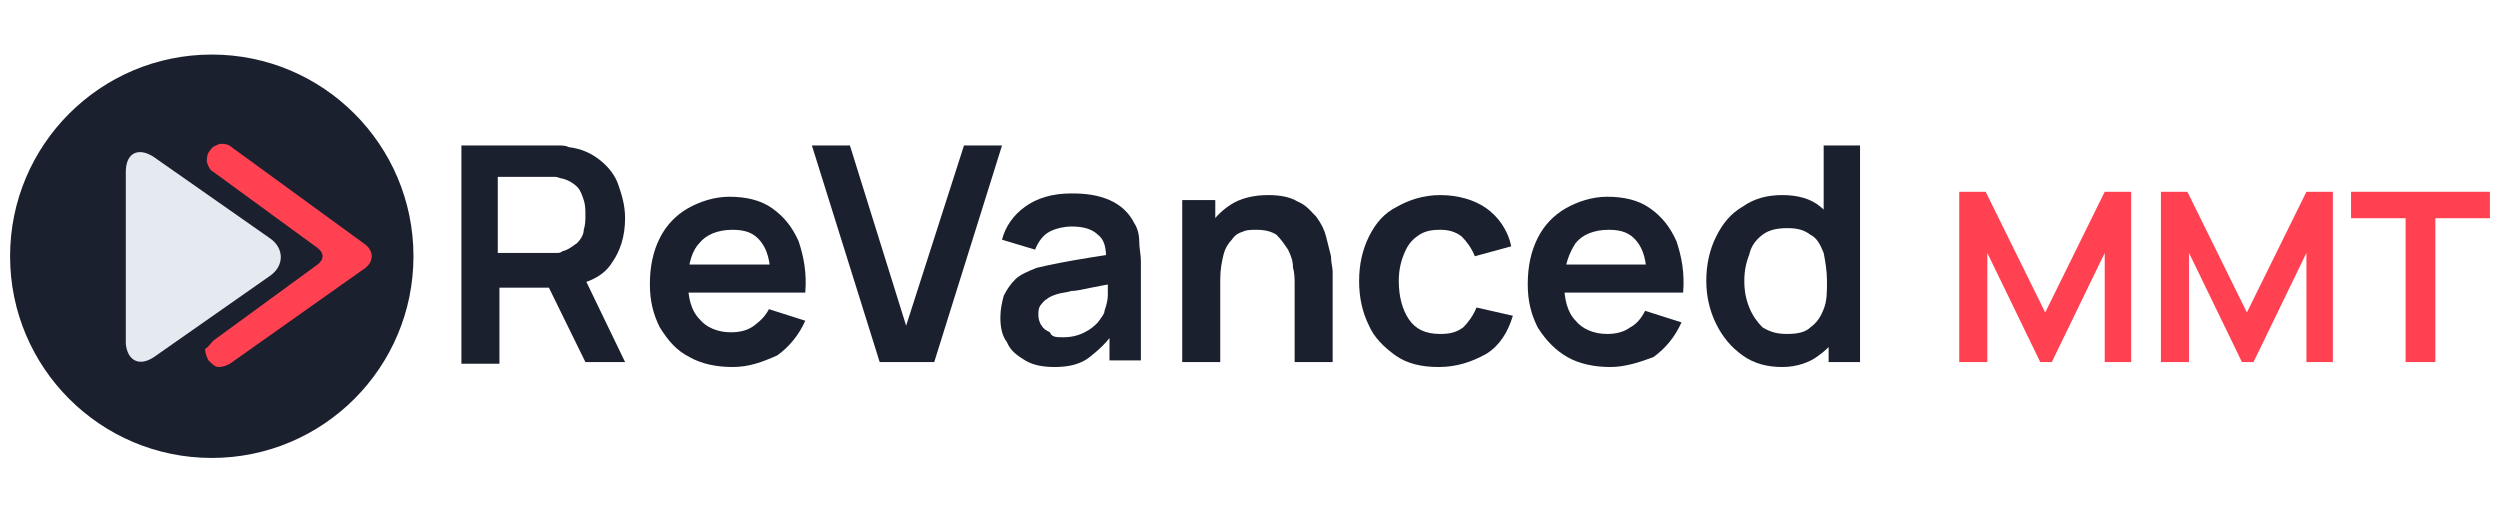
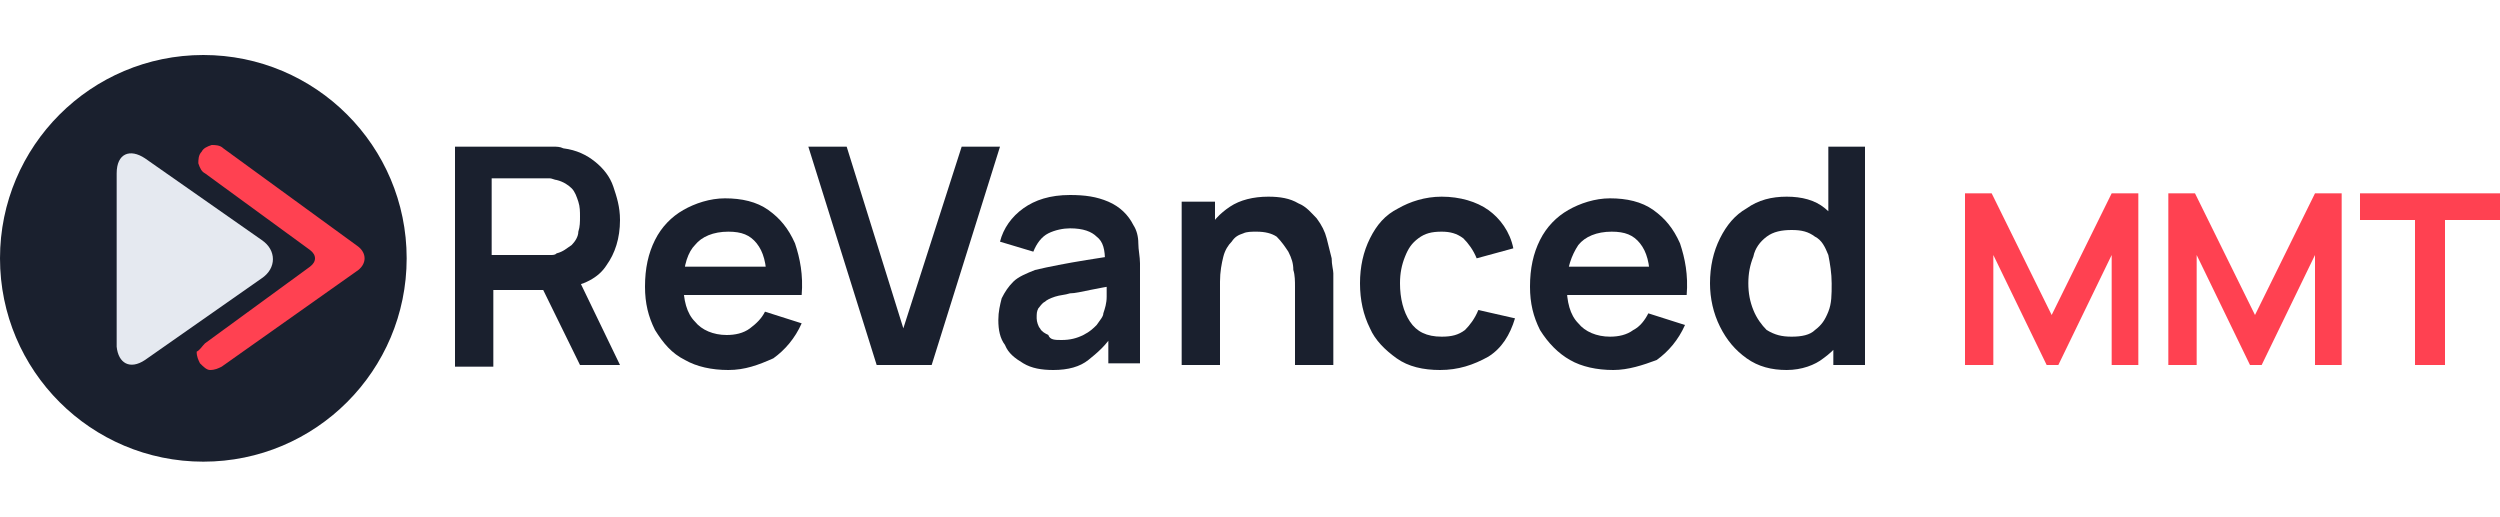
- <svg xmlns="http://www.w3.org/2000/svg" width="200" height="41" viewBox="0 0 150 31">
+ <svg xmlns="http://www.w3.org/2000/svg" width="150" height="31" viewBox="0 0 150 31">
  <style type="text/css">
	.st0{fill:#1A202E;}
	.st1{fill:#FF4151;}
	.st2{fill:#E5E9F0;}
</style>
  <g>
    <circle class="st0" cx="12.2" cy="15.5" r="12.2" />
    <g>
      <g>
        <path class="st1" d="M12.3,20.6l6.3-4.6c0.4-0.3,0.4-0.7,0-1l-6.3-4.6c-0.2-0.1-0.3-0.3-0.4-0.6c0-0.2,0-0.5,0.2-0.7     c0.1-0.2,0.3-0.3,0.6-0.4c0.2,0,0.5,0,0.7,0.2l8.1,5.9c0.5,0.4,0.5,1,0,1.4L13.3,22c-0.2,0.1-0.4,0.2-0.7,0.2     c-0.2,0-0.4-0.2-0.6-0.4c-0.1-0.2-0.2-0.4-0.2-0.7C12,21,12.1,20.8,12.3,20.6z" />
      </g>
      <g>
        <g>
          <path class="st2" d="M8.7,21.6l7-4.9c0.9-0.6,0.9-1.7,0-2.3l-7-4.9C7.8,8.9,7,9.2,7,10.4v10.4C7.1,21.8,7.8,22.2,8.7,21.6z" />
        </g>
      </g>
    </g>
  </g>
  <g>
    <path class="st0" d="M27.3,21.9V8.8h5.4c0.1,0,0.3,0,0.5,0c0.2,0,0.4,0,0.6,0.1c0.8,0.1,1.4,0.4,1.9,0.8c0.5,0.4,0.9,0.9,1.1,1.5   c0.2,0.6,0.4,1.2,0.4,2c0,1.1-0.3,2-0.8,2.7c-0.5,0.8-1.4,1.2-2.5,1.4l-0.9,0.1h-3.4v4.6H27.3z M29.5,15.3h3.1c0.1,0,0.3,0,0.4,0   c0.2,0,0.3,0,0.4-0.1c0.4-0.1,0.6-0.3,0.9-0.5c0.2-0.2,0.4-0.5,0.4-0.8c0.1-0.3,0.1-0.6,0.1-0.9c0-0.3,0-0.6-0.1-0.9   c-0.1-0.3-0.2-0.6-0.4-0.8c-0.2-0.2-0.5-0.4-0.9-0.5c-0.1,0-0.3-0.1-0.4-0.1c-0.2,0-0.3,0-0.4,0h-3.1V15.3z M34.8,21.9l-2.6-5.3   l2.2-0.5l2.8,5.8H34.8z" />
    <path class="st0" d="M43.7,22.2c-1,0-1.9-0.2-2.6-0.6c-0.8-0.4-1.3-1-1.8-1.8c-0.4-0.8-0.6-1.6-0.6-2.6c0-1.1,0.2-2,0.6-2.8   c0.4-0.8,1-1.4,1.7-1.8c0.7-0.4,1.6-0.7,2.5-0.7c1,0,1.9,0.2,2.6,0.7c0.7,0.5,1.2,1.1,1.6,2c0.3,0.9,0.5,1.9,0.4,3.1H46v-0.8   c0-1.1-0.2-1.8-0.6-2.3c-0.4-0.5-0.9-0.7-1.7-0.7c-0.9,0-1.6,0.3-2,0.8C41.3,15.1,41,15.9,41,17c0,1,0.2,1.8,0.7,2.3   c0.4,0.5,1.1,0.8,1.9,0.8c0.5,0,1-0.1,1.4-0.4s0.7-0.6,0.9-1l2.2,0.7c-0.4,0.9-1,1.6-1.7,2.1C45.5,21.9,44.7,22.2,43.7,22.2z    M40.4,17.6V16h6.7v1.7H40.4z" />
    <path class="st0" d="M52.6,21.9L48.5,8.8h2.3l3.4,10.9l3.5-10.9h2.3l-4.1,13.1H52.6z" />
    <path class="st0" d="M63.2,22.2c-0.7,0-1.3-0.1-1.8-0.4c-0.5-0.3-0.9-0.6-1.1-1.1c-0.3-0.4-0.4-0.9-0.4-1.5c0-0.5,0.1-0.9,0.2-1.3   c0.2-0.4,0.4-0.7,0.7-1c0.3-0.3,0.8-0.5,1.3-0.7c0.4-0.1,0.9-0.2,1.4-0.3c0.5-0.1,1.1-0.2,1.7-0.3c0.6-0.1,1.3-0.2,1.9-0.3   l-0.8,0.4c0-0.7-0.1-1.2-0.5-1.5c-0.3-0.3-0.8-0.5-1.6-0.5c-0.4,0-0.9,0.1-1.3,0.3c-0.4,0.2-0.7,0.6-0.9,1.1l-2-0.6   c0.2-0.8,0.7-1.5,1.4-2s1.6-0.8,2.8-0.8c0.9,0,1.6,0.1,2.3,0.4c0.7,0.3,1.2,0.8,1.5,1.4c0.2,0.3,0.3,0.7,0.3,1.1   c0,0.4,0.1,0.8,0.1,1.2v6h-1.9v-2.1l0.3,0.3c-0.4,0.7-1,1.2-1.5,1.6C64.8,22,64.1,22.2,63.2,22.2z M63.7,20.4   c0.5,0,0.9-0.1,1.3-0.3c0.4-0.2,0.6-0.4,0.8-0.6c0.2-0.3,0.4-0.5,0.4-0.7c0.1-0.3,0.2-0.6,0.2-1c0-0.4,0-0.7,0-0.9l0.7,0.2   c-0.7,0.1-1.2,0.2-1.7,0.3c-0.5,0.1-0.9,0.2-1.2,0.2c-0.3,0.1-0.6,0.1-0.9,0.2c-0.3,0.1-0.5,0.2-0.6,0.3c-0.2,0.1-0.3,0.3-0.4,0.4   c-0.1,0.2-0.1,0.3-0.1,0.6c0,0.2,0.1,0.5,0.2,0.6c0.1,0.2,0.3,0.3,0.5,0.4C63,20.4,63.3,20.4,63.7,20.4z" />
    <path class="st0" d="M70.9,21.9v-9.8h2v3h0.3v6.8H70.9z M77.7,21.9v-4.7c0-0.3,0-0.7-0.1-1c0-0.4-0.1-0.7-0.3-1.1   c-0.2-0.3-0.4-0.6-0.7-0.9c-0.3-0.2-0.7-0.3-1.2-0.3c-0.3,0-0.6,0-0.8,0.1c-0.3,0.1-0.5,0.2-0.7,0.5c-0.2,0.2-0.4,0.5-0.5,0.9   c-0.1,0.4-0.2,0.9-0.2,1.5l-1.3-0.6c0-0.8,0.2-1.6,0.5-2.3c0.3-0.7,0.8-1.2,1.4-1.6c0.6-0.4,1.4-0.6,2.3-0.6c0.7,0,1.3,0.1,1.8,0.4   c0.5,0.2,0.8,0.6,1.1,0.9c0.3,0.4,0.5,0.8,0.6,1.2c0.1,0.4,0.2,0.8,0.3,1.2c0,0.4,0.1,0.7,0.1,0.9v5.5H77.7z" />
    <path class="st0" d="M86.4,22.2c-1,0-1.9-0.2-2.6-0.7c-0.7-0.5-1.3-1.1-1.6-1.8c-0.4-0.8-0.6-1.7-0.6-2.7c0-1,0.2-1.9,0.6-2.7   c0.4-0.8,0.9-1.4,1.7-1.8c0.7-0.4,1.6-0.7,2.6-0.7c1.1,0,2.1,0.3,2.8,0.8s1.3,1.3,1.5,2.3l-2.2,0.6c-0.2-0.5-0.5-0.9-0.8-1.2   c-0.4-0.3-0.8-0.4-1.3-0.4c-0.6,0-1,0.1-1.4,0.4c-0.4,0.3-0.6,0.6-0.8,1.1c-0.2,0.5-0.3,1-0.3,1.6c0,0.9,0.2,1.7,0.6,2.3   c0.4,0.6,1,0.9,1.9,0.9c0.6,0,1-0.1,1.4-0.4c0.3-0.3,0.6-0.7,0.8-1.2l2.2,0.5c-0.3,1-0.8,1.8-1.6,2.3   C88.4,21.9,87.5,22.2,86.4,22.2z" />
    <path class="st0" d="M96.8,22.2c-1,0-1.9-0.2-2.6-0.6s-1.3-1-1.8-1.8c-0.4-0.8-0.6-1.6-0.6-2.6c0-1.1,0.2-2,0.6-2.8   c0.4-0.8,1-1.4,1.7-1.8c0.7-0.4,1.6-0.7,2.5-0.7c1,0,1.9,0.2,2.6,0.7c0.7,0.5,1.2,1.1,1.6,2c0.3,0.9,0.5,1.9,0.4,3.1H99v-0.8   c0-1.1-0.2-1.8-0.6-2.3c-0.4-0.5-0.9-0.7-1.7-0.7c-0.9,0-1.6,0.3-2,0.8c-0.4,0.6-0.7,1.4-0.7,2.4c0,1,0.2,1.8,0.7,2.3   c0.4,0.5,1.1,0.8,1.9,0.8c0.5,0,1-0.1,1.4-0.4c0.4-0.2,0.7-0.6,0.9-1l2.2,0.7c-0.4,0.9-1,1.6-1.7,2.1   C98.6,21.9,97.7,22.2,96.8,22.2z M93.4,17.6V16h6.7v1.7H93.4z" />
    <path class="st0" d="M107.2,22.2c-0.9,0-1.7-0.2-2.4-0.7c-0.7-0.5-1.2-1.1-1.6-1.9c-0.4-0.8-0.6-1.7-0.6-2.6c0-1,0.2-1.9,0.6-2.7   c0.4-0.8,0.9-1.4,1.6-1.8c0.7-0.5,1.5-0.7,2.4-0.7c0.9,0,1.7,0.2,2.3,0.7c0.6,0.5,1.1,1.1,1.4,1.8c0.3,0.8,0.5,1.7,0.5,2.7   c0,1-0.2,1.9-0.5,2.6c-0.3,0.8-0.8,1.4-1.5,1.9C108.9,21.9,108.1,22.2,107.2,22.2z M107.5,20.2c0.6,0,1.1-0.1,1.4-0.4   c0.4-0.3,0.6-0.6,0.8-1.1c0.2-0.5,0.2-1,0.2-1.7c0-0.6-0.1-1.2-0.2-1.7c-0.2-0.5-0.4-0.9-0.8-1.1c-0.4-0.3-0.8-0.4-1.4-0.4   c-0.6,0-1.1,0.1-1.5,0.4c-0.4,0.3-0.7,0.7-0.8,1.2c-0.2,0.5-0.3,1-0.3,1.6c0,0.6,0.1,1.1,0.3,1.6c0.2,0.5,0.5,0.9,0.8,1.2   C106.5,20.1,106.9,20.2,107.5,20.2z M110,21.9V15h-0.3V8.8h2.2v13.1H110z" />
    <path class="st1" d="M117.9,21.9V11.6h1.6l3.6,7.3l3.6-7.3h1.6v10.3h-1.6v-6.6l-3.2,6.6h-0.7l-3.2-6.6v6.6H117.9z" />
    <path class="st1" d="M130.1,21.9V11.6h1.6l3.6,7.3l3.6-7.3h1.6v10.3h-1.6v-6.6l-3.2,6.6h-0.7l-3.2-6.6v6.6H130.1z" />
    <path class="st1" d="M144.9,21.9v-8.7h-3.3v-1.6h8.4v1.6h-3.3v8.7H144.9z" />
  </g>
</svg>
